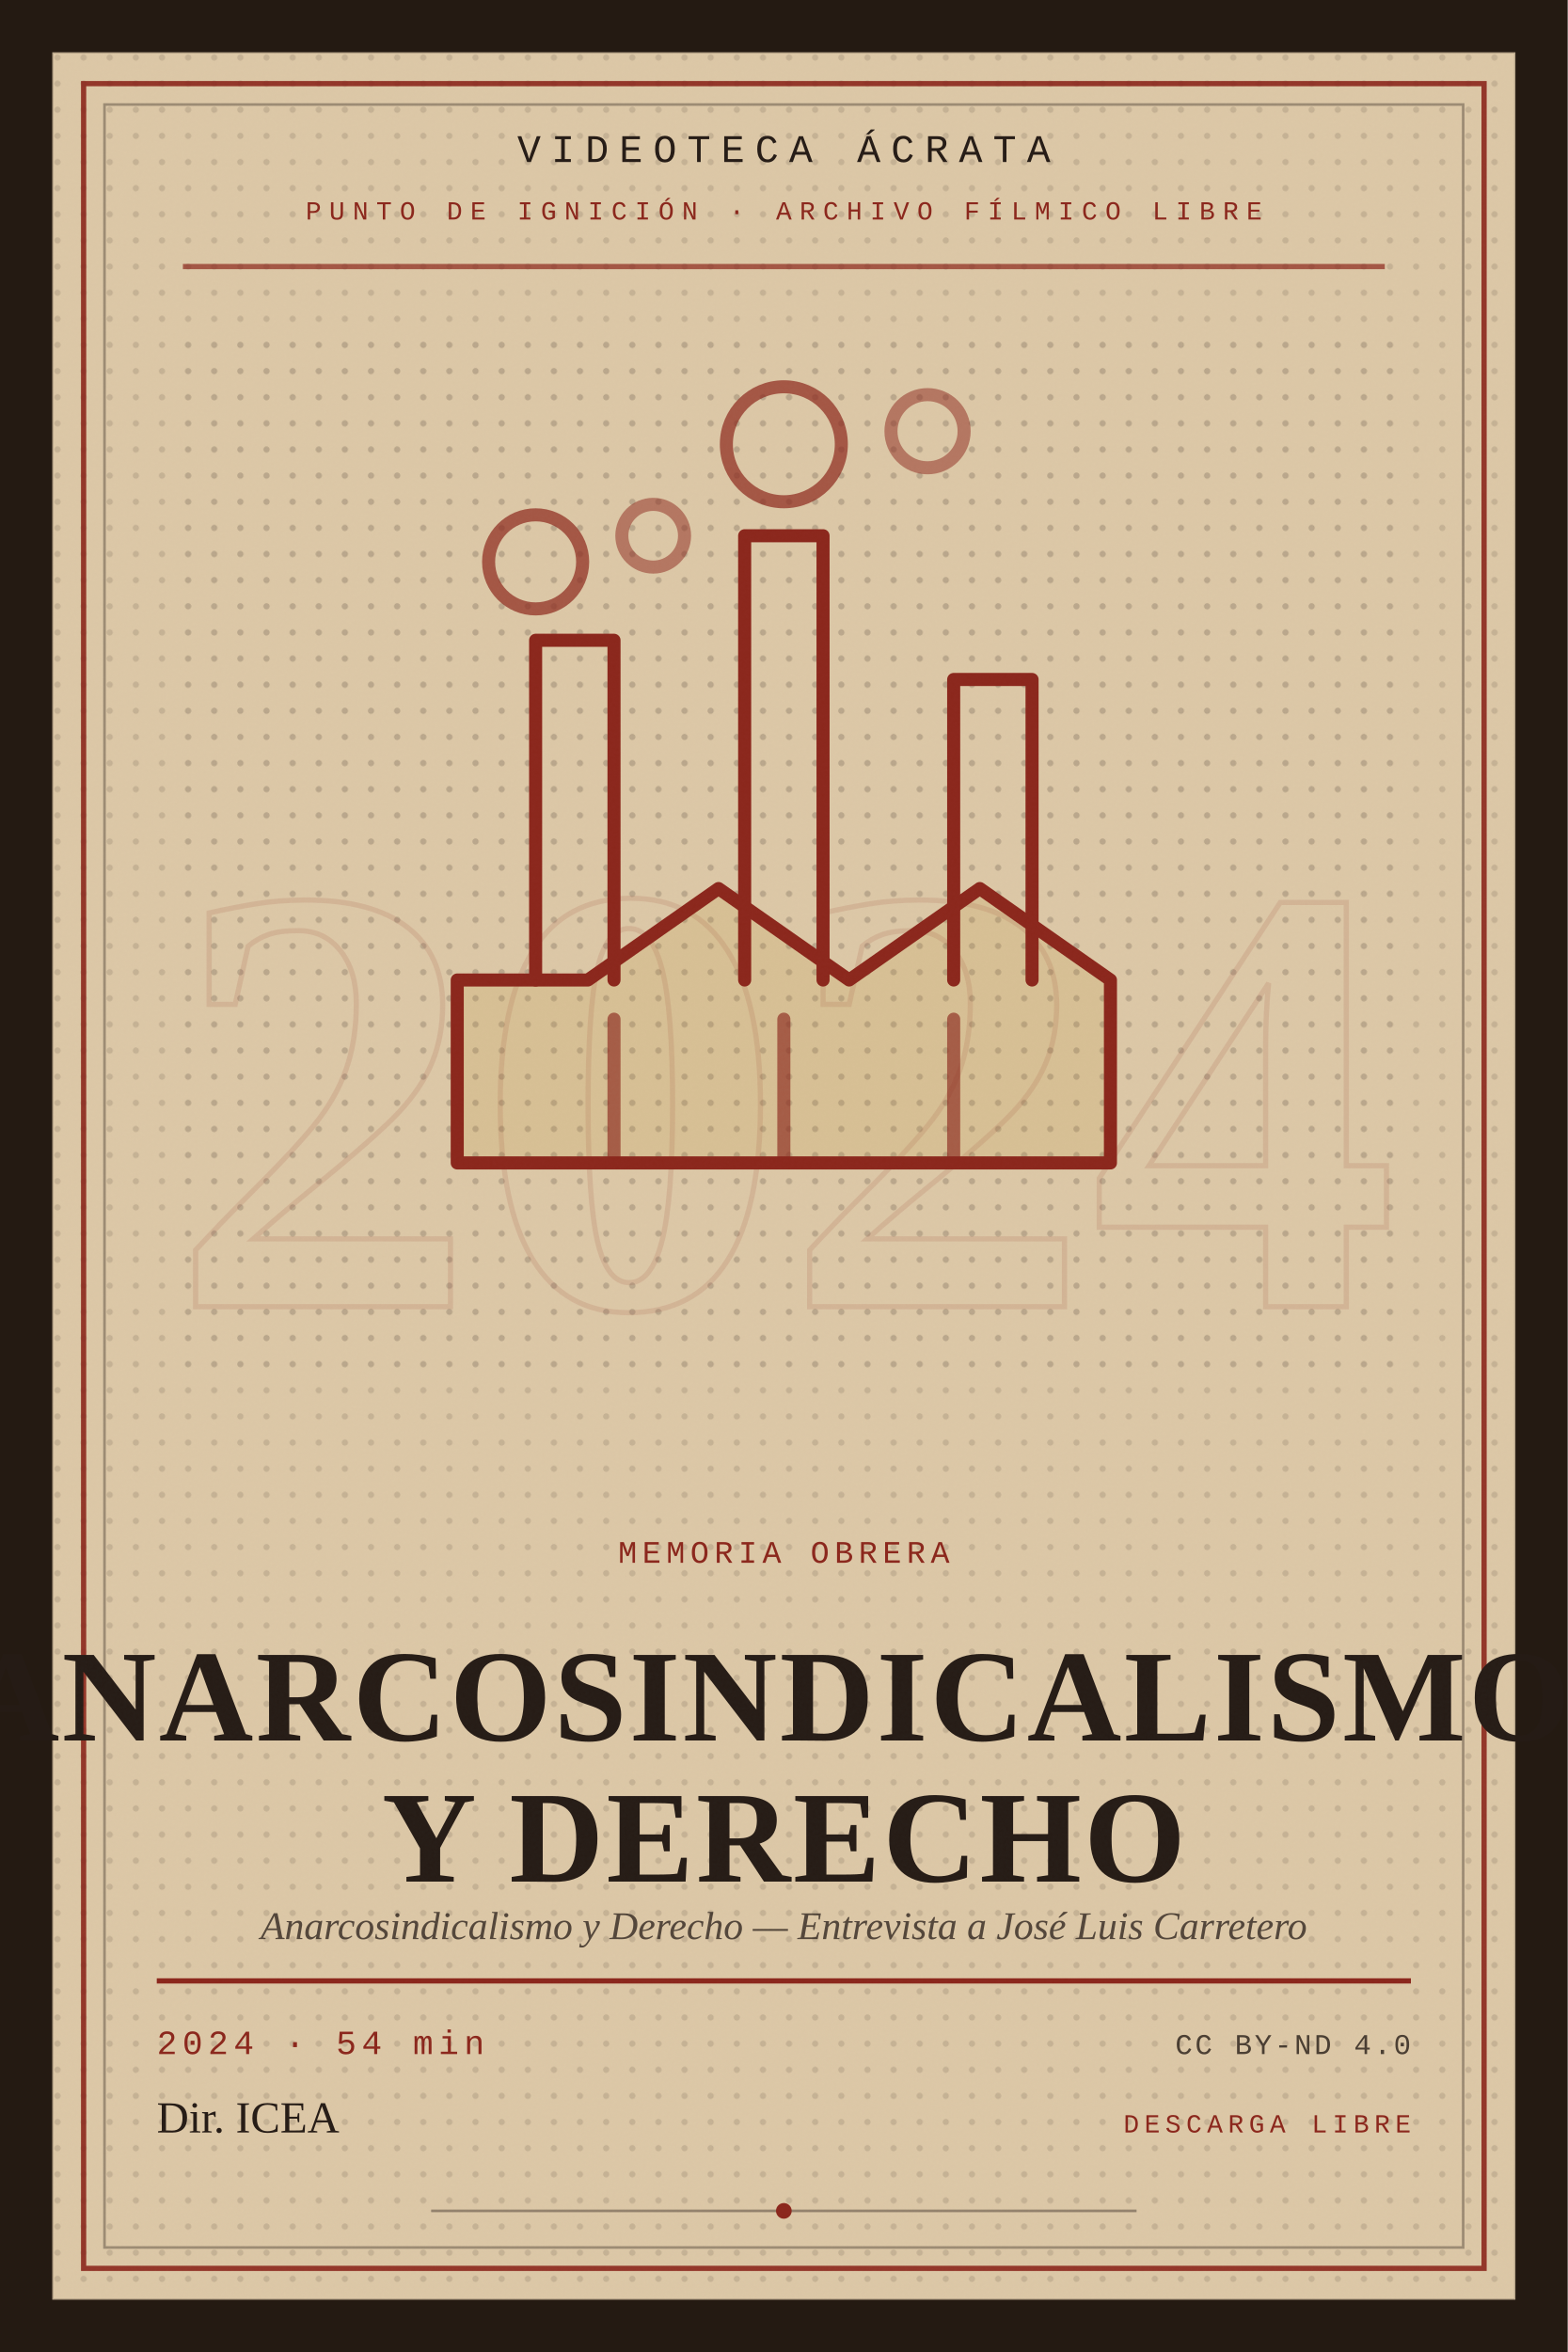
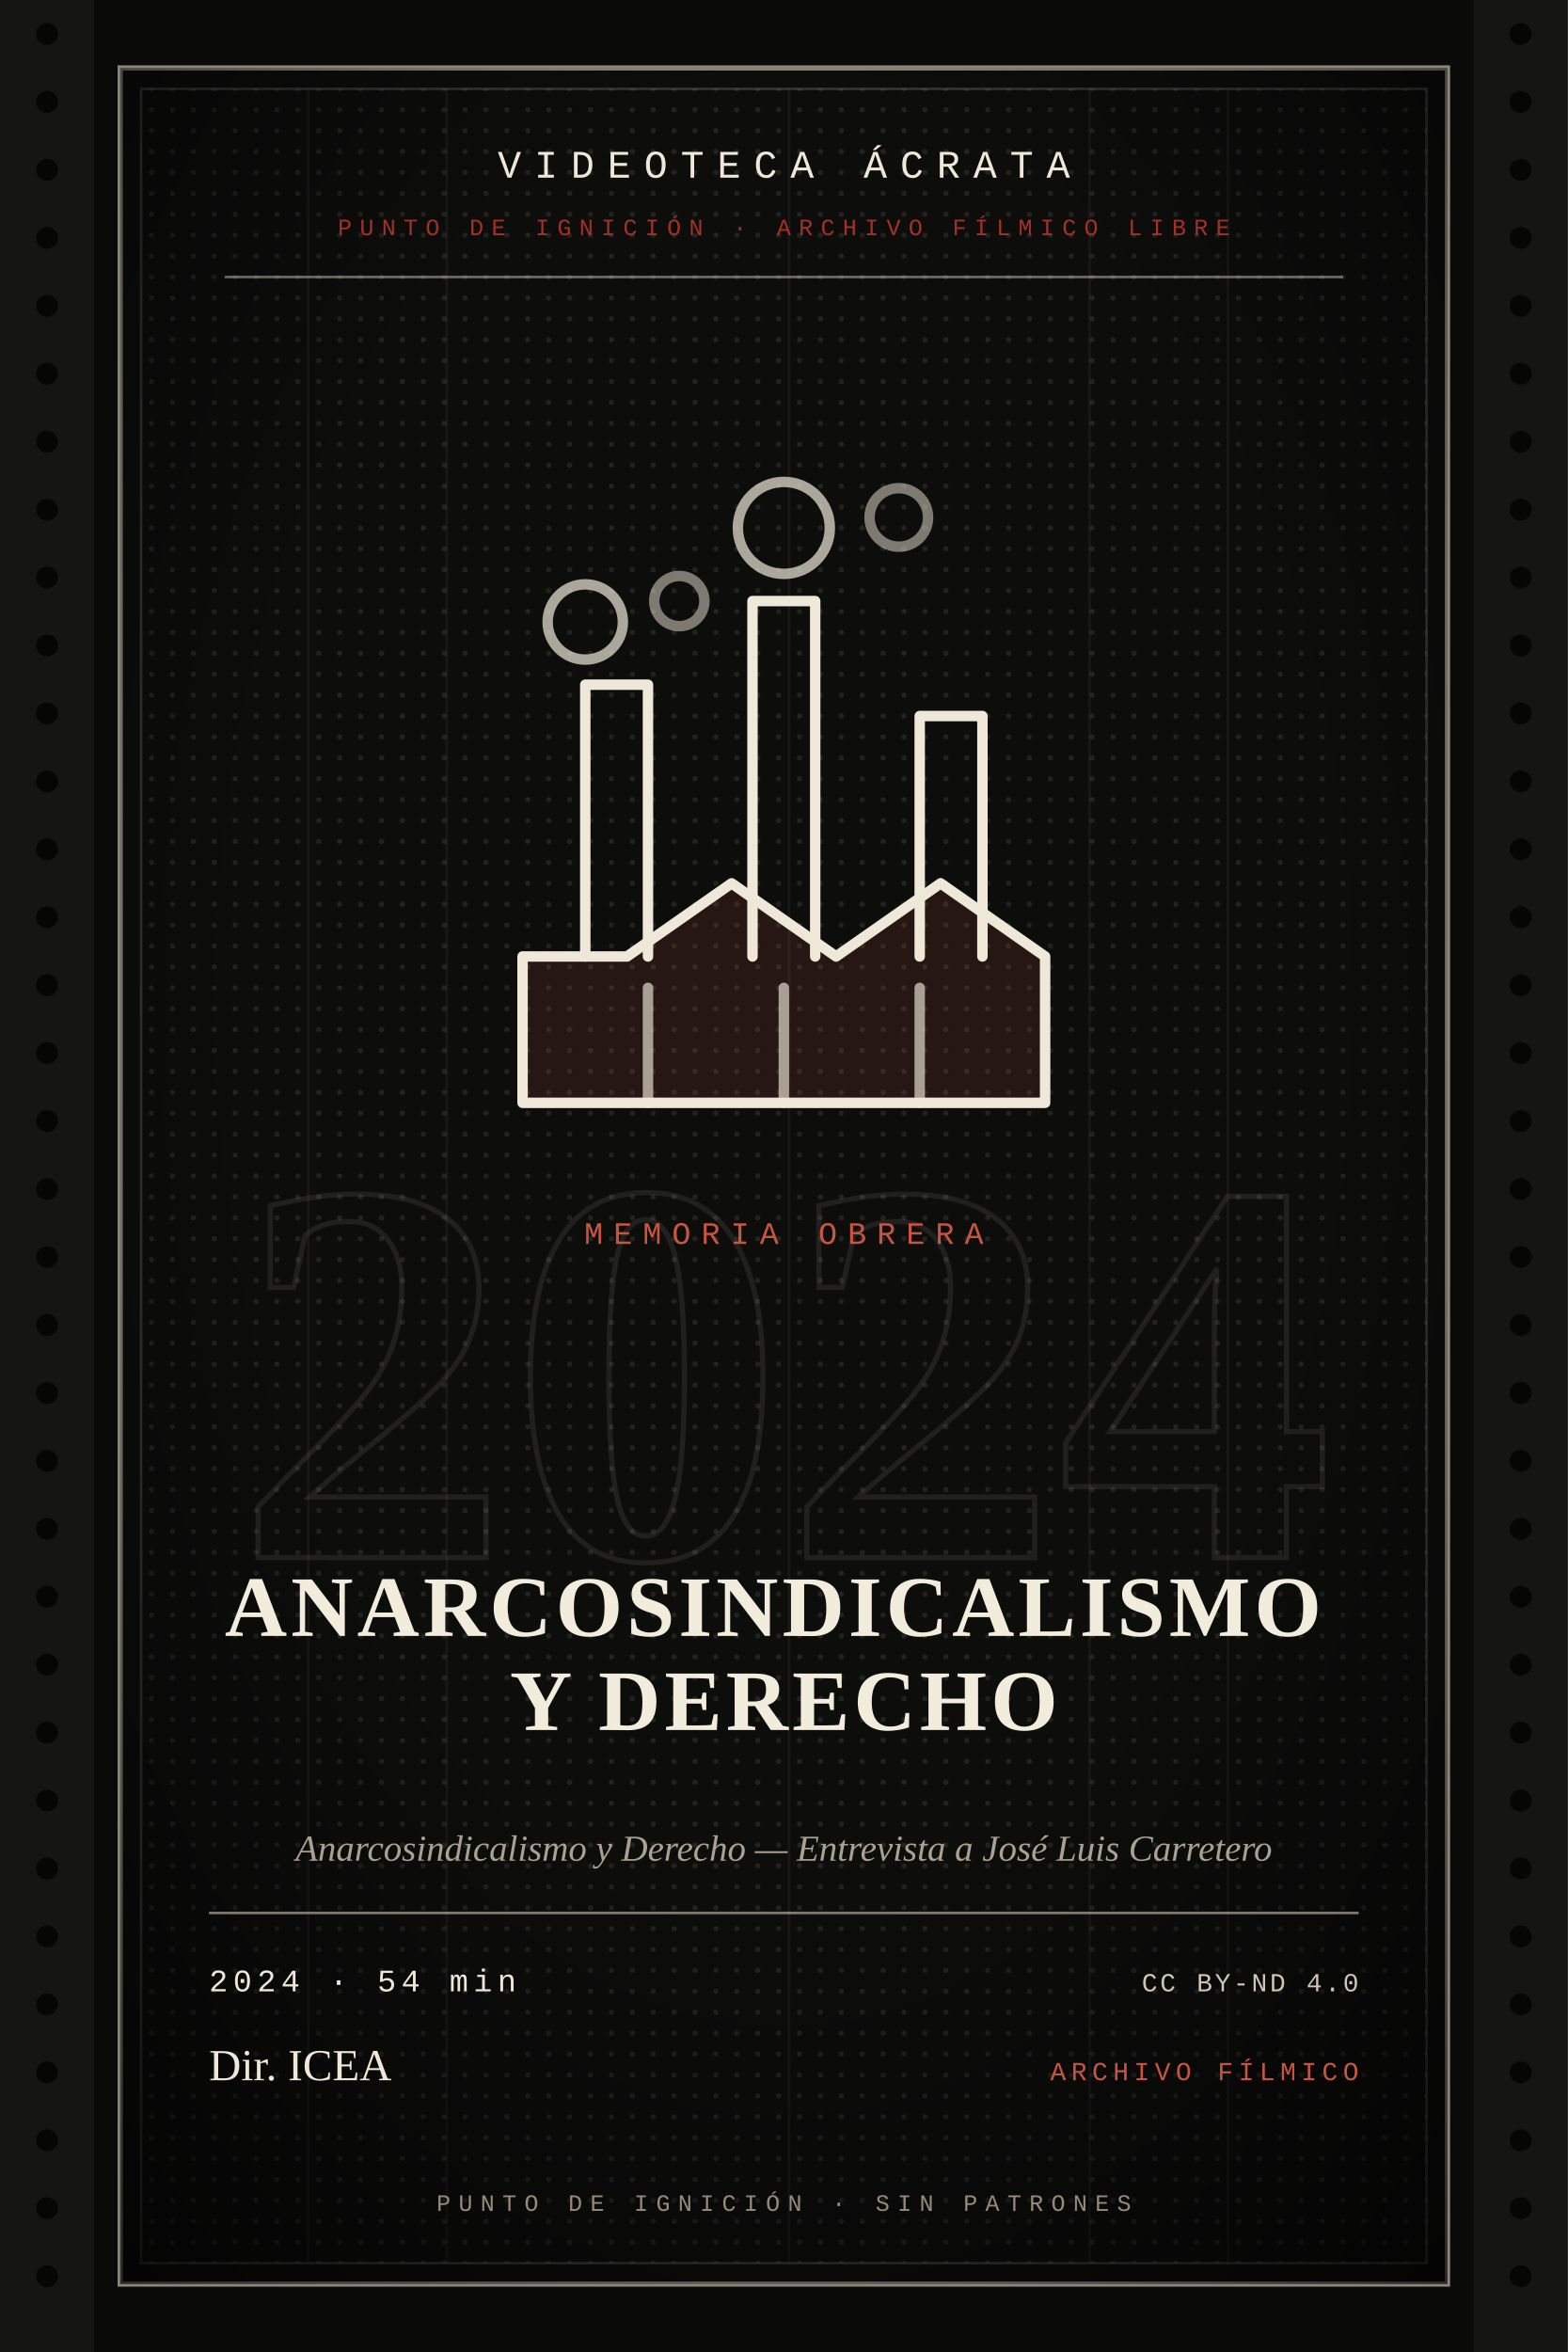
<svg xmlns="http://www.w3.org/2000/svg" viewBox="0 0 600 900" width="600" height="900" role="img" aria-labelledby="titulo-anarcosindicalismo-y-derecho-carretero desc-anarcosindicalismo-y-derecho-carretero">
  <defs>
-     <pattern id="trama" width="10" height="10" patternUnits="userSpaceOnUse">
-       <circle cx="2" cy="2" r="1.2" fill="#251b15" opacity=".18" />
+     <pattern id="grano-n" width="8" height="8" patternUnits="userSpaceOnUse">
+       <circle cx="2" cy="2" r="1" fill="#f2ecdc" opacity=".14" />
    </pattern>
-     <filter id="grano" x="0" y="0" width="100%" height="100%">
-       <feTurbulence type="fractalNoise" baseFrequency=".85" numOctaves="3" stitchTiles="stitch" result="ruido" />
-       <feColorMatrix in="ruido" type="saturate" values="0" result="gris" />
-       <feComponentTransfer in="gris" result="tenue">
-         <feFuncA type="table" tableValues="0 .12" />
-       </feComponentTransfer>
-       <feBlend in="SourceGraphic" in2="tenue" mode="multiply" />
-     </filter>
+     <radialGradient id="vineta-n" cx=".5" cy=".42" r=".78">
+       <stop offset="52%" stop-color="#000" stop-opacity="0" />
+       <stop offset="100%" stop-color="#000" stop-opacity=".72" />
+     </radialGradient>
  </defs>
-   <rect width="600" height="900" fill="#241a12" />
-   <rect x="20" y="20" width="560" height="860" fill="#dcc7a6" />
-   <rect x="20" y="20" width="560" height="860" fill="url(#trama)" opacity=".7" />
-   <rect x="32" y="32" width="536" height="836" fill="none" stroke="#8b261b" stroke-width="2" opacity=".9" />
-   <rect x="40" y="40" width="520" height="820" fill="none" stroke="#251b15" stroke-width="1" opacity=".35" />
-   <text x="300" y="62" text-anchor="middle" font-family="'Special Elite', 'Courier New', monospace" font-size="15" letter-spacing="4" fill="#251b15">VIDEOTECA ÁCRATA</text>
-   <text x="300" y="84" text-anchor="middle" font-family="'Special Elite', 'Courier New', monospace" font-size="10" letter-spacing="3" fill="#8b261b">PUNTO DE IGNICIÓN · ARCHIVO FÍLMICO LIBRE</text>
-   <path d="M70 102 L530 102" stroke="#8b261b" stroke-width="2" opacity=".7" />
-   <text x="300" y="500" text-anchor="middle" font-family="Georgia, 'Times New Roman', serif" font-weight="700" font-size="235" fill="none" stroke="#8b261b" stroke-width="2" opacity=".12">2024</text>
-   <rect x="65" y="125" width="470" height="405" fill="url(#trama)" opacity=".4" />
-   <g transform="translate(300 320) scale(1)">
+   <rect width="600" height="900" fill="#0a0a09" />
+   <rect x="0" y="0" width="36" height="900" fill="#151513" />
+   <rect x="564" y="0" width="36" height="900" fill="#151513" />
+   <g fill="#060605">
+     <circle cx="18" cy="13" r="4.2" />
+     <circle cx="582" cy="13" r="4.2" />
+     <circle cx="18" cy="39" r="4.2" />
+     <circle cx="582" cy="39" r="4.2" />
+     <circle cx="18" cy="65" r="4.2" />
+     <circle cx="582" cy="65" r="4.2" />
+     <circle cx="18" cy="91" r="4.2" />
+     <circle cx="582" cy="91" r="4.2" />
+     <circle cx="18" cy="117" r="4.2" />
+     <circle cx="582" cy="117" r="4.2" />
+     <circle cx="18" cy="143" r="4.2" />
+     <circle cx="582" cy="143" r="4.2" />
+     <circle cx="18" cy="169" r="4.2" />
+     <circle cx="582" cy="169" r="4.2" />
+     <circle cx="18" cy="195" r="4.2" />
+     <circle cx="582" cy="195" r="4.2" />
+     <circle cx="18" cy="221" r="4.2" />
+     <circle cx="582" cy="221" r="4.2" />
+     <circle cx="18" cy="247" r="4.2" />
+     <circle cx="582" cy="247" r="4.2" />
+     <circle cx="18" cy="273" r="4.2" />
+     <circle cx="582" cy="273" r="4.2" />
+     <circle cx="18" cy="299" r="4.2" />
+     <circle cx="582" cy="299" r="4.2" />
+     <circle cx="18" cy="325" r="4.2" />
+     <circle cx="582" cy="325" r="4.2" />
+     <circle cx="18" cy="351" r="4.2" />
+     <circle cx="582" cy="351" r="4.2" />
+     <circle cx="18" cy="377" r="4.2" />
+     <circle cx="582" cy="377" r="4.2" />
+     <circle cx="18" cy="403" r="4.2" />
+     <circle cx="582" cy="403" r="4.2" />
+     <circle cx="18" cy="429" r="4.2" />
+     <circle cx="582" cy="429" r="4.2" />
+     <circle cx="18" cy="455" r="4.2" />
+     <circle cx="582" cy="455" r="4.2" />
+     <circle cx="18" cy="481" r="4.2" />
+     <circle cx="582" cy="481" r="4.2" />
+     <circle cx="18" cy="507" r="4.2" />
+     <circle cx="582" cy="507" r="4.2" />
+     <circle cx="18" cy="533" r="4.2" />
+     <circle cx="582" cy="533" r="4.2" />
+     <circle cx="18" cy="559" r="4.2" />
+     <circle cx="582" cy="559" r="4.2" />
+     <circle cx="18" cy="585" r="4.2" />
+     <circle cx="582" cy="585" r="4.2" />
+     <circle cx="18" cy="611" r="4.2" />
+     <circle cx="582" cy="611" r="4.2" />
+     <circle cx="18" cy="637" r="4.2" />
+     <circle cx="582" cy="637" r="4.2" />
+     <circle cx="18" cy="663" r="4.2" />
+     <circle cx="582" cy="663" r="4.2" />
+     <circle cx="18" cy="689" r="4.2" />
+     <circle cx="582" cy="689" r="4.2" />
+     <circle cx="18" cy="715" r="4.2" />
+     <circle cx="582" cy="715" r="4.2" />
+     <circle cx="18" cy="741" r="4.2" />
+     <circle cx="582" cy="741" r="4.2" />
+     <circle cx="18" cy="767" r="4.2" />
+     <circle cx="582" cy="767" r="4.2" />
+     <circle cx="18" cy="793" r="4.2" />
+     <circle cx="582" cy="793" r="4.2" />
+     <circle cx="18" cy="819" r="4.2" />
+     <circle cx="582" cy="819" r="4.2" />
+     <circle cx="18" cy="845" r="4.2" />
+     <circle cx="582" cy="845" r="4.2" />
+     <circle cx="18" cy="871" r="4.2" />
+     <circle cx="582" cy="871" r="4.2" />
+   </g>
+   <rect x="46" y="26" width="508" height="848" fill="#0d0d0c" stroke="#efe8d8" stroke-width="2" stroke-opacity=".55" />
+   <rect x="54" y="34" width="492" height="832" fill="none" stroke="#efe8d8" stroke-width="1" stroke-opacity=".18" />
+   <rect x="54" y="34" width="492" height="832" fill="url(#grano-n)" opacity=".7" />
+   <g stroke="#efe8d8" stroke-opacity=".055" stroke-width="1">
+     <path d="M118 34V866" />
+     <path d="M171 34V866" />
+     <path d="M302 34V866" />
+     <path d="M417 34V866" />
+     <path d="M470 34V866" />
+   </g>
+   <rect x="46" y="26" width="508" height="848" fill="url(#vineta-n)" />
+   <text x="300" y="68" text-anchor="middle" font-family="'Courier Prime', 'Courier New', monospace" font-size="15" letter-spacing="5" fill="#efe8d8">VIDEOTECA ÁCRATA</text>
+   <text x="300" y="90" text-anchor="middle" font-family="'Courier Prime', 'Courier New', monospace" font-size="9" letter-spacing="3" fill="#a33124">PUNTO DE IGNICIÓN · ARCHIVO FÍLMICO LIBRE</text>
+   <path d="M86 106 L514 106" stroke="#efe8d8" stroke-width="1" stroke-opacity=".42" />
+   <text x="300" y="596" text-anchor="middle" font-family="Georgia, 'Times New Roman', serif" font-weight="700" font-size="210" fill="none" stroke="#efe8d8" stroke-width="2" stroke-opacity=".09">2024</text>
+   <g transform="translate(300 322) scale(0.8)">
    <g>
-       <path d="M-125 55 L-125 125 L125 125 L125 55 L75 20 L25 55 L-25 20 L-75 55 Z" fill="#b98a24" opacity=".14" />
-       <path d="M-125 55 L-125 125 L125 125 L125 55 L75 20 L25 55 L-25 20 L-75 55 Z" fill="none" stroke="#8b261b" stroke-width="5" stroke-linecap="round" stroke-linejoin="round" />
-       <path d="M-95 55 L-95 -75 L-65 -75 L-65 55" fill="none" stroke="#8b261b" stroke-width="5" stroke-linecap="round" stroke-linejoin="round" />
-       <path d="M-15 55 L-15 -115 L15 -115 L15 55" fill="none" stroke="#8b261b" stroke-width="5" stroke-linecap="round" stroke-linejoin="round" />
-       <path d="M65 55 L65 -60 L95 -60 L95 55" fill="none" stroke="#8b261b" stroke-width="5" stroke-linecap="round" stroke-linejoin="round" />
-       <path d="M-65 125 L-65 70 M0 125 L0 70 M65 125 L65 70" fill="none" stroke="#8b261b" stroke-width="5" stroke-linecap="round" stroke-linejoin="round" opacity=".65" />
-       <circle cx="-95" cy="-105" r="18" fill="none" stroke="#8b261b" stroke-width="5" stroke-linecap="round" stroke-linejoin="round" opacity=".7" />
-       <circle cx="-50" cy="-115" r="12" fill="none" stroke="#8b261b" stroke-width="5" stroke-linecap="round" stroke-linejoin="round" opacity=".5" />
-       <circle cx="0" cy="-150" r="22" fill="none" stroke="#8b261b" stroke-width="5" stroke-linecap="round" stroke-linejoin="round" opacity=".7" />
-       <circle cx="55" cy="-155" r="14" fill="none" stroke="#8b261b" stroke-width="5" stroke-linecap="round" stroke-linejoin="round" opacity=".5" />
+       <path d="M-125 55 L-125 125 L125 125 L125 55 L75 20 L25 55 L-25 20 L-75 55 Z" fill="#c8563f" opacity=".14" />
+       <path d="M-125 55 L-125 125 L125 125 L125 55 L75 20 L25 55 L-25 20 L-75 55 Z" fill="none" stroke="#efe8d8" stroke-width="5" stroke-linecap="round" stroke-linejoin="round" />
+       <path d="M-95 55 L-95 -75 L-65 -75 L-65 55" fill="none" stroke="#efe8d8" stroke-width="5" stroke-linecap="round" stroke-linejoin="round" />
+       <path d="M-15 55 L-15 -115 L15 -115 L15 55" fill="none" stroke="#efe8d8" stroke-width="5" stroke-linecap="round" stroke-linejoin="round" />
+       <path d="M65 55 L65 -60 L95 -60 L95 55" fill="none" stroke="#efe8d8" stroke-width="5" stroke-linecap="round" stroke-linejoin="round" />
+       <path d="M-65 125 L-65 70 M0 125 L0 70 M65 125 L65 70" fill="none" stroke="#efe8d8" stroke-width="5" stroke-linecap="round" stroke-linejoin="round" opacity=".65" />
+       <circle cx="-95" cy="-105" r="18" fill="none" stroke="#efe8d8" stroke-width="5" stroke-linecap="round" stroke-linejoin="round" opacity=".7" />
+       <circle cx="-50" cy="-115" r="12" fill="none" stroke="#efe8d8" stroke-width="5" stroke-linecap="round" stroke-linejoin="round" opacity=".5" />
+       <circle cx="0" cy="-150" r="22" fill="none" stroke="#efe8d8" stroke-width="5" stroke-linecap="round" stroke-linejoin="round" opacity=".7" />
+       <circle cx="55" cy="-155" r="14" fill="none" stroke="#efe8d8" stroke-width="5" stroke-linecap="round" stroke-linejoin="round" opacity=".5" />
    </g>
  </g>
-   <text x="300" y="598" text-anchor="middle" font-family="'Special Elite', 'Courier New', monospace" font-size="12" letter-spacing="2" fill="#8b261b">MEMORIA OBRERA</text>
-   <text text-anchor="middle" font-family="Georgia, 'Times New Roman', serif" font-weight="700" font-size="50" letter-spacing="1" fill="#251b15">
-     <tspan x="300" y="666">ANARCOSINDICALISMO</tspan>
-     <tspan x="300" y="720">Y DERECHO</tspan>
+   <text x="300" y="476" text-anchor="middle" font-family="'Courier Prime', 'Courier New', monospace" font-size="12" letter-spacing="4" fill="#c8563f">MEMORIA OBRERA</text>
+   <text text-anchor="middle" font-family="Georgia, 'Times New Roman', serif" font-weight="700" font-size="33" letter-spacing="1.5" fill="#f2ecdc">
+     <tspan x="300" y="626">ANARCOSINDICALISMO</tspan>
+     <tspan x="300" y="662">Y DERECHO</tspan>
  </text>
-   <text x="300" y="742" text-anchor="middle" font-family="Georgia, 'Times New Roman', serif" font-style="italic" font-size="15" fill="#251b15" opacity=".75">Anarcosindicalismo y Derecho — Entrevista a José Luis Carretero</text>
-   <path d="M60 758 L540 758" stroke="#8b261b" stroke-width="2" />
-   <text x="60" y="786" font-family="'Special Elite', 'Courier New', monospace" font-size="13" letter-spacing="2" fill="#8b261b">2024 · 54 min</text>
-   <text x="540" y="786" text-anchor="end" font-family="'Special Elite', 'Courier New', monospace" font-size="11" letter-spacing="1" fill="#251b15" opacity=".8">CC BY-ND 4.0</text>
-   <text x="60" y="816" font-family="Georgia, 'Times New Roman', serif" font-size="17" fill="#251b15">Dir. ICEA</text>
-   <text x="540" y="816" text-anchor="end" font-family="'Special Elite', 'Courier New', monospace" font-size="10" letter-spacing="2" fill="#8b261b">DESCARGA LIBRE</text>
-   <g transform="translate(300 846)">
-     <path d="M-135 0 L135 0" stroke="#251b15" stroke-width="1" opacity=".4" />
-     <circle cx="0" cy="0" r="3" fill="#8b261b" />
-   </g>
-   <rect x="20" y="20" width="560" height="860" fill="none" stroke="#251b15" stroke-width="1" opacity=".2" filter="url(#grano)" />
+   <text x="300" y="712" text-anchor="middle" font-family="Georgia, 'Times New Roman', serif" font-style="italic" font-size="14" fill="#cfc7b4" opacity=".8">Anarcosindicalismo y Derecho — Entrevista a José Luis Carretero</text>
+   <path d="M80 732 L520 732" stroke="#efe8d8" stroke-width="1" stroke-opacity=".5" />
+   <text x="80" y="762" font-family="'Courier Prime', 'Courier New', monospace" font-size="12" letter-spacing="2" fill="#efe8d8">2024 · 54 min</text>
+   <text x="520" y="762" text-anchor="end" font-family="'Courier Prime', 'Courier New', monospace" font-size="10" letter-spacing="1" fill="#cfc7b4">CC BY-ND 4.0</text>
+   <text x="80" y="796" font-family="Georgia, 'Times New Roman', serif" font-size="17" fill="#efe8d8">Dir. ICEA</text>
+   <text x="520" y="796" text-anchor="end" font-family="'Courier Prime', 'Courier New', monospace" font-size="10" letter-spacing="2" fill="#c8563f">ARCHIVO FÍLMICO</text>
+   <text x="300" y="846" text-anchor="middle" font-family="'Courier Prime', 'Courier New', monospace" font-size="9" letter-spacing="3" fill="#948c79">PUNTO DE IGNICIÓN · SIN PATRONES</text>
</svg>
